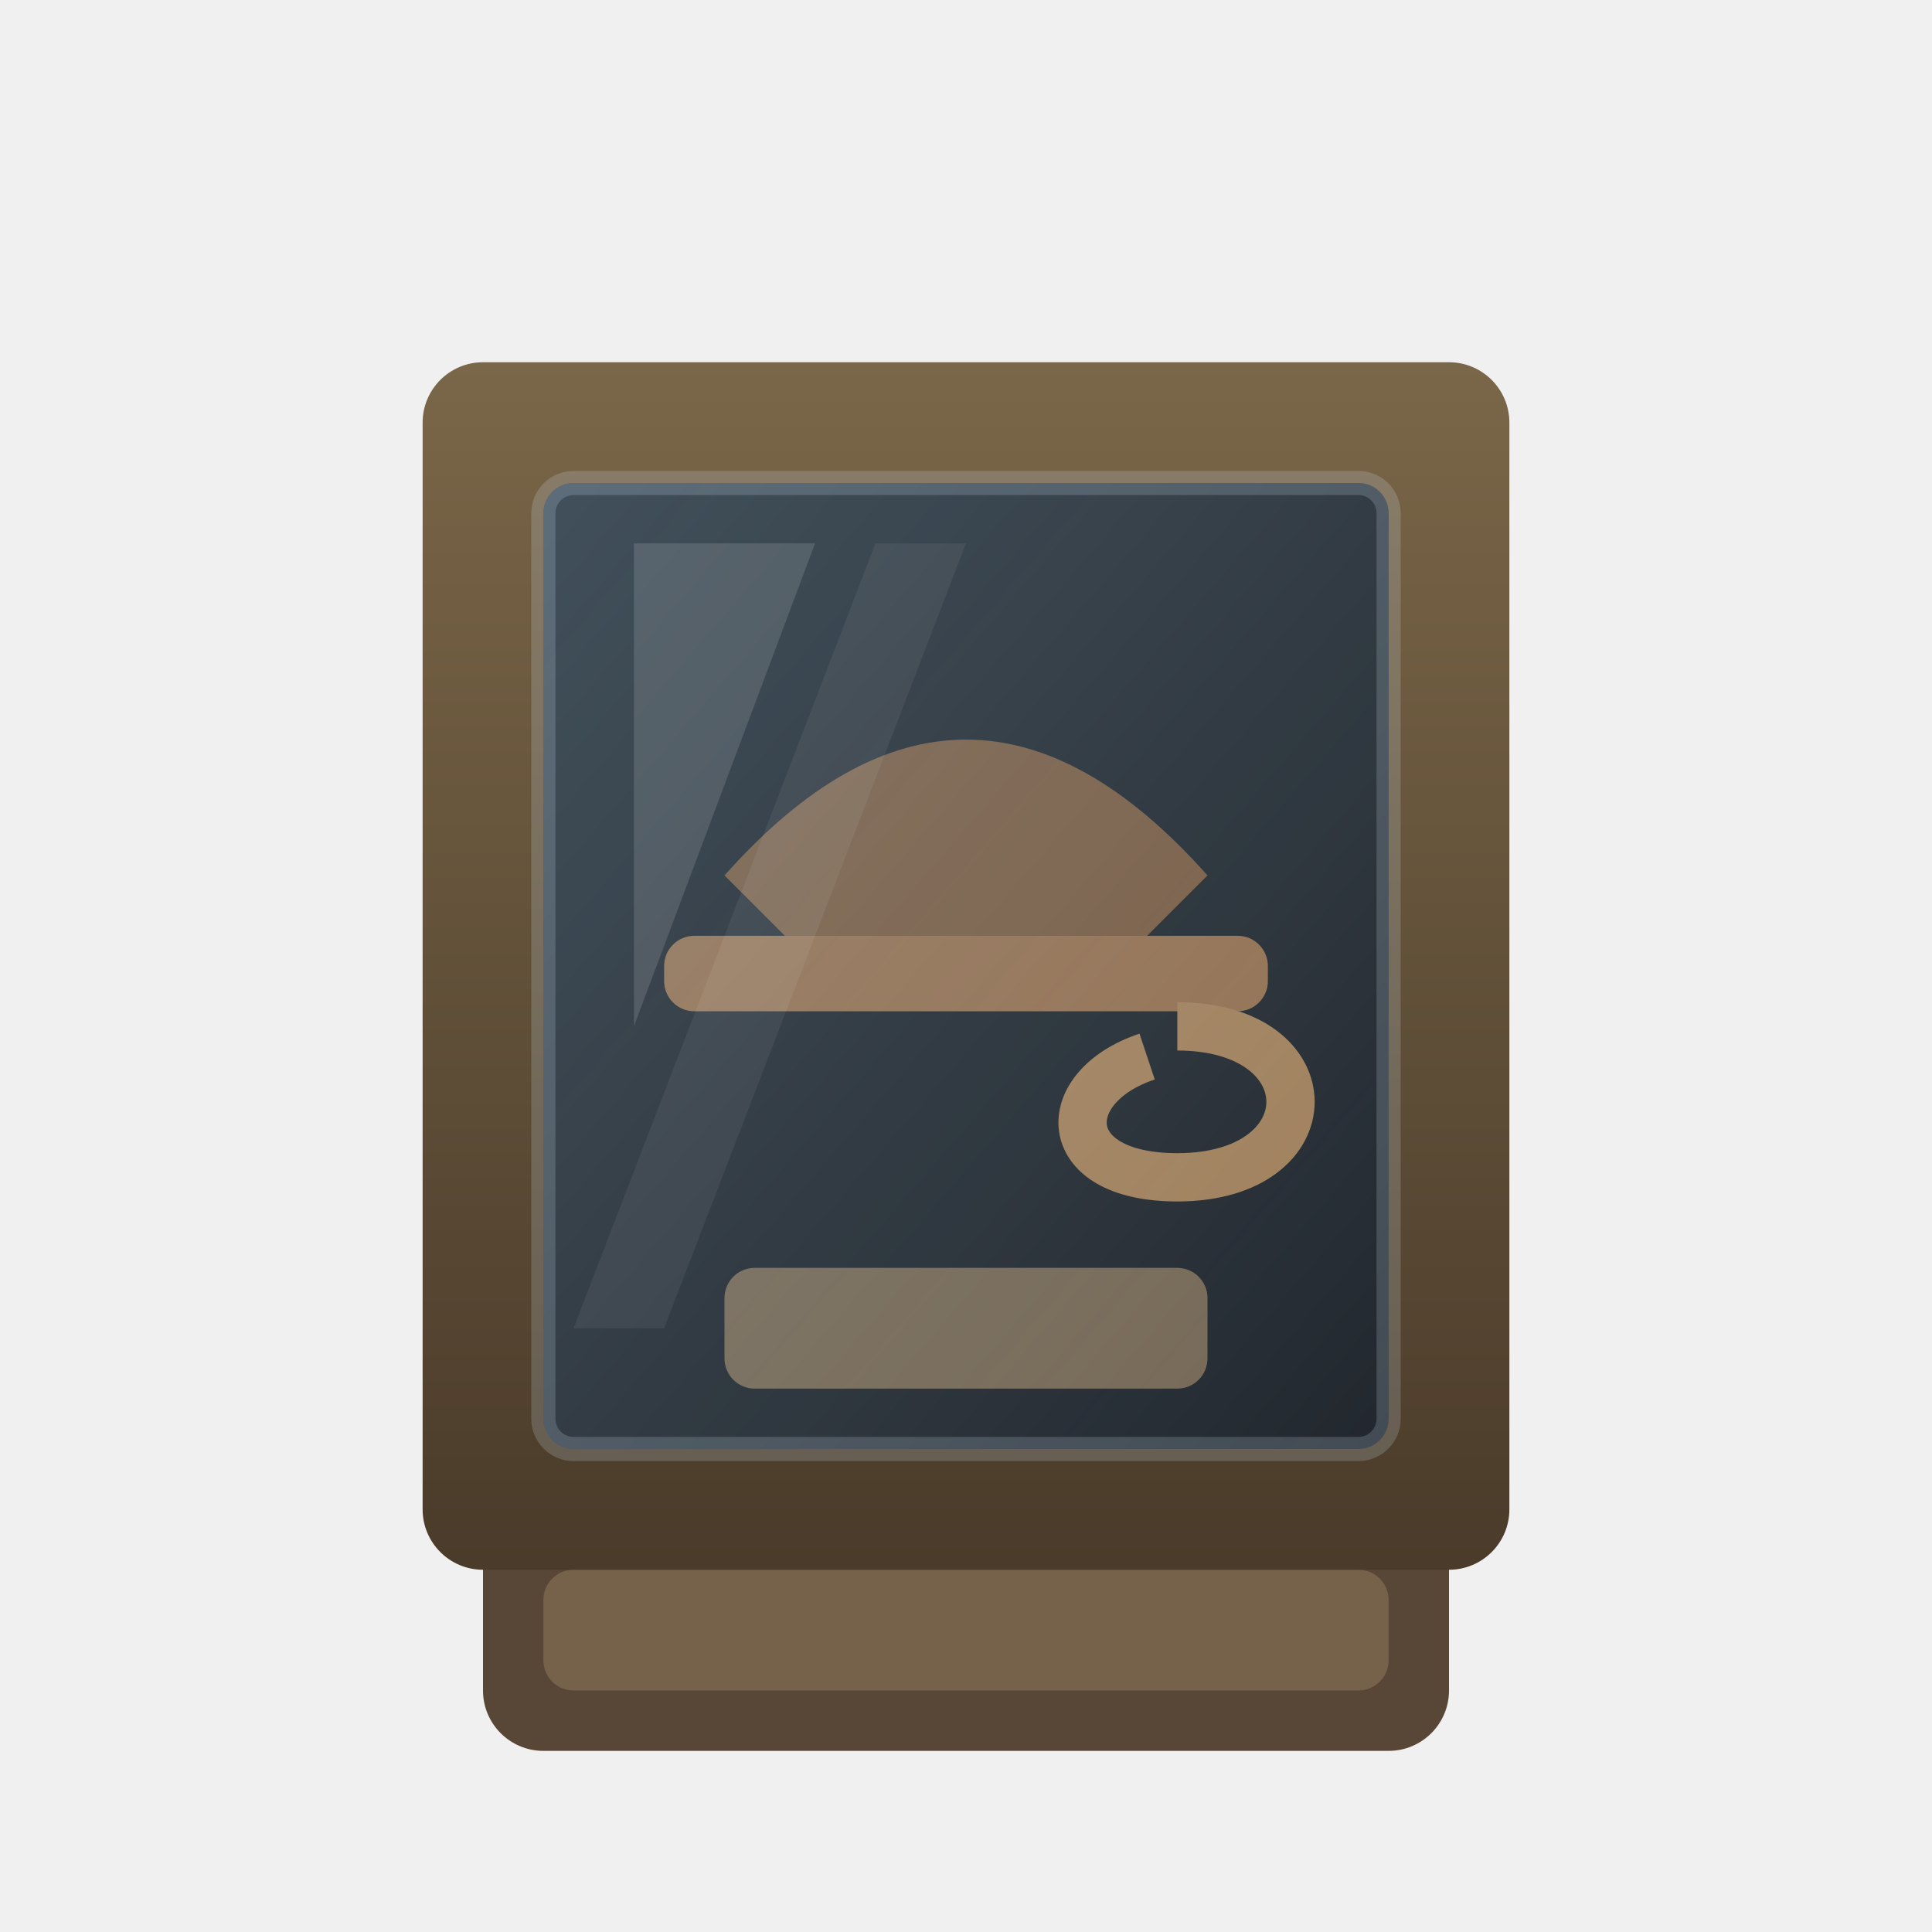
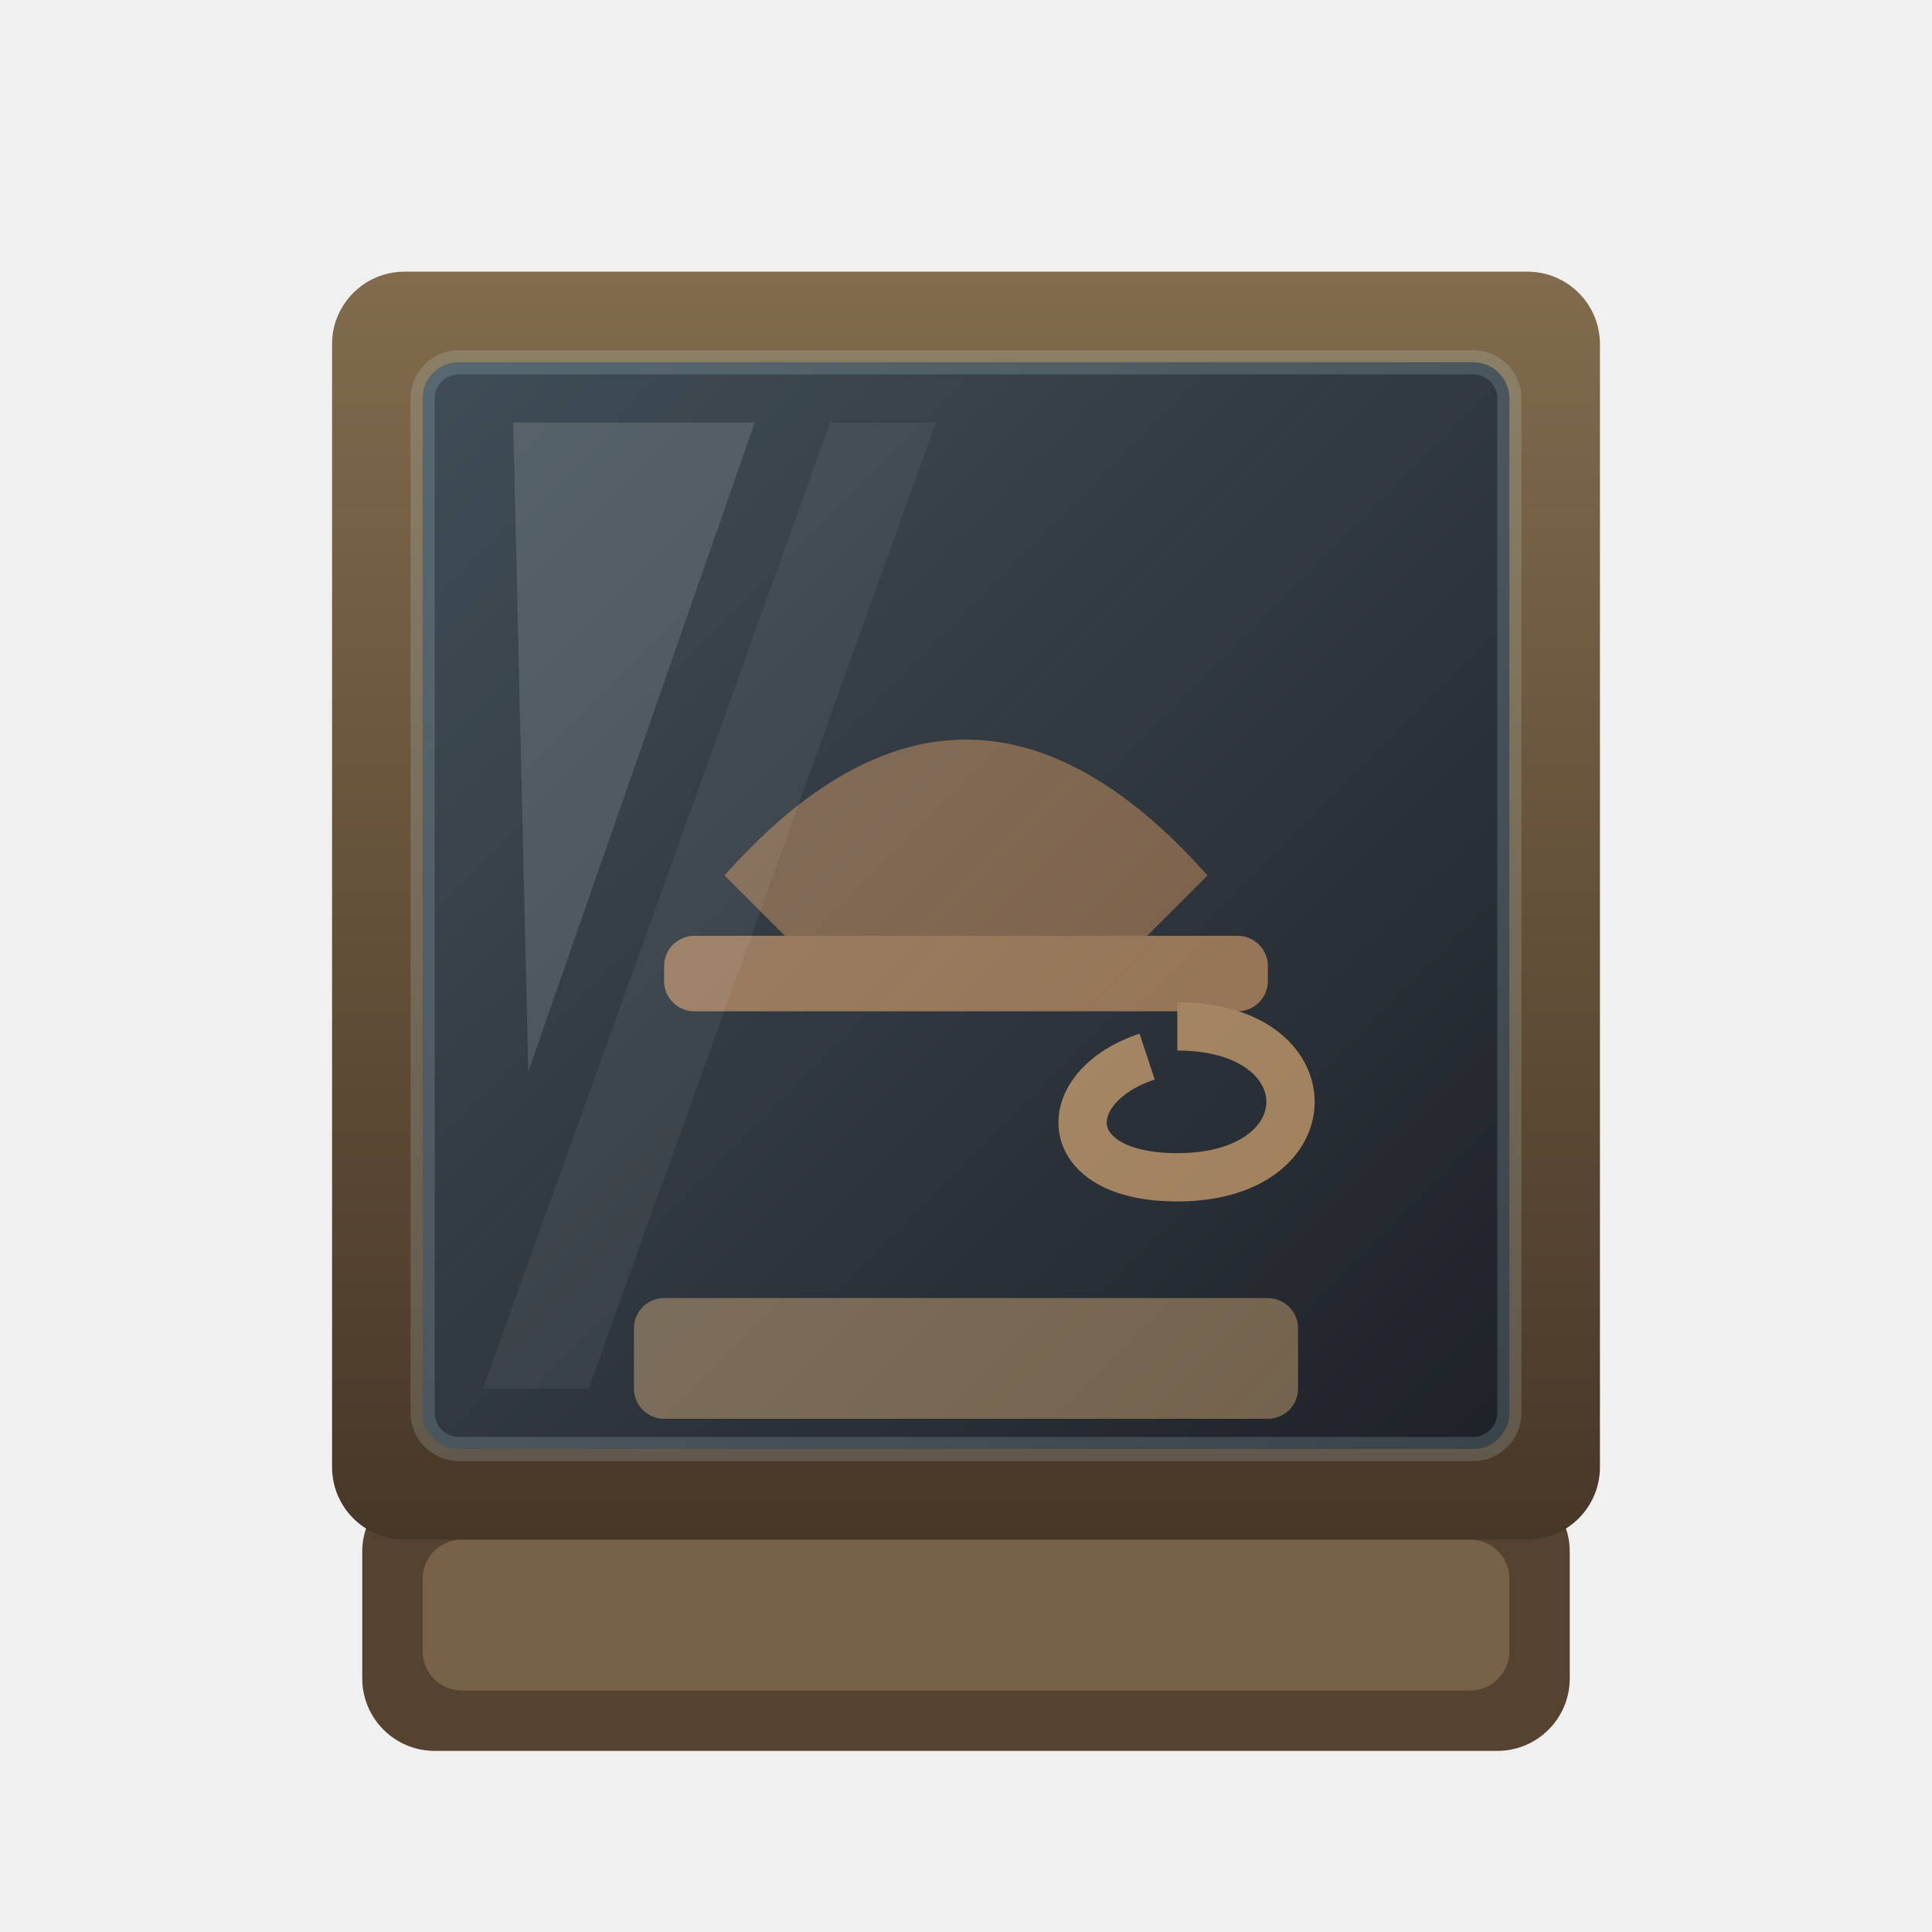
<svg xmlns="http://www.w3.org/2000/svg" viewBox="0 0 64 64">
  <defs>
    <linearGradient id="bg" x1="0" y1="0" x2="0" y2="1">
      <stop offset="0" stop-color="#2b2f3a" />
      <stop offset="1" stop-color="#171a20" />
    </linearGradient>
    <linearGradient id="frame" x1="0" y1="0" x2="0" y2="1">
-       <stop offset="0" stop-color="#7a6648" />
-       <stop offset="1" stop-color="#4a3b2a" />
+       <stop offset="0" stop-color="#816b4c" />
+       <stop offset="1" stop-color="#473727" />
    </linearGradient>
    <linearGradient id="glass" x1="0" y1="0" x2="1" y2="1">
-       <stop offset="0" stop-color="#bfe9ff" stop-opacity="0.28" />
-       <stop offset="1" stop-color="#e8f8ff" stop-opacity="0.08" />
+       <stop offset="0" stop-color="#c8efff" stop-opacity="0.26" />
+       <stop offset="1" stop-color="#f3fbff" stop-opacity="0.06" />
    </linearGradient>
  </defs>
-   <rect x="16" y="50" width="32" height="8" rx="2" fill="#584736" />
-   <rect x="18" y="52" width="28" height="4" rx="1" fill="#76614a" />
-   <rect x="14" y="12" width="36" height="40" rx="2" fill="url(#frame)" />
-   <rect x="18" y="16" width="28" height="32" rx="1" fill="#10151c" />
-   <rect x="24" y="42" width="16" height="4" rx="1" fill="#6b5a45" />
+   <rect x="12" y="49" width="40" height="9" rx="2.4" fill="#554230" />
+   <rect x="14" y="51" width="36" height="5" rx="1.3" fill="#786149" />
+   <rect x="11" y="9" width="42" height="42" rx="2.4" fill="url(#frame)" />
+   <rect x="14" y="12" width="36" height="36" rx="1.2" fill="#0f141b" />
+   <rect x="21" y="43" width="22" height="4" rx="1" fill="#69553d" />
  <path d="M24 29 Q32 20 40 29 L37 32 L27 32 Z" fill="#6e4c30" />
  <rect x="22" y="31" width="20" height="2.5" rx="1" fill="#8b623f" />
  <path d="M39 34 C44 34,44 39,39 39 C35 39,35 36,38 35" stroke="#9a744b" stroke-width="1.6" fill="none" />
-   <rect x="18" y="16" width="28" height="32" rx="1" fill="url(#glass)" stroke="#d8f3ff" stroke-opacity="0.18" stroke-width="0.8" />
-   <path d="M21 18 L27 18 L21 34 Z" fill="#ffffff" fill-opacity="0.13" />
-   <path d="M29 18 L32 18 L22 44 L19 44 Z" fill="#ffffff" fill-opacity="0.06" />
+   <rect x="14" y="12" width="36" height="36" rx="1.2" fill="url(#glass)" stroke="#d8f3ff" stroke-opacity="0.16" stroke-width="0.8" />
+   <path d="M17 14 L25 14 L17.5 35.5 Z" fill="#ffffff" fill-opacity="0.13" />
+   <path d="M27.5 14 L31 14 L19.5 46 L16 46 Z" fill="#ffffff" fill-opacity="0.055" />
</svg>
